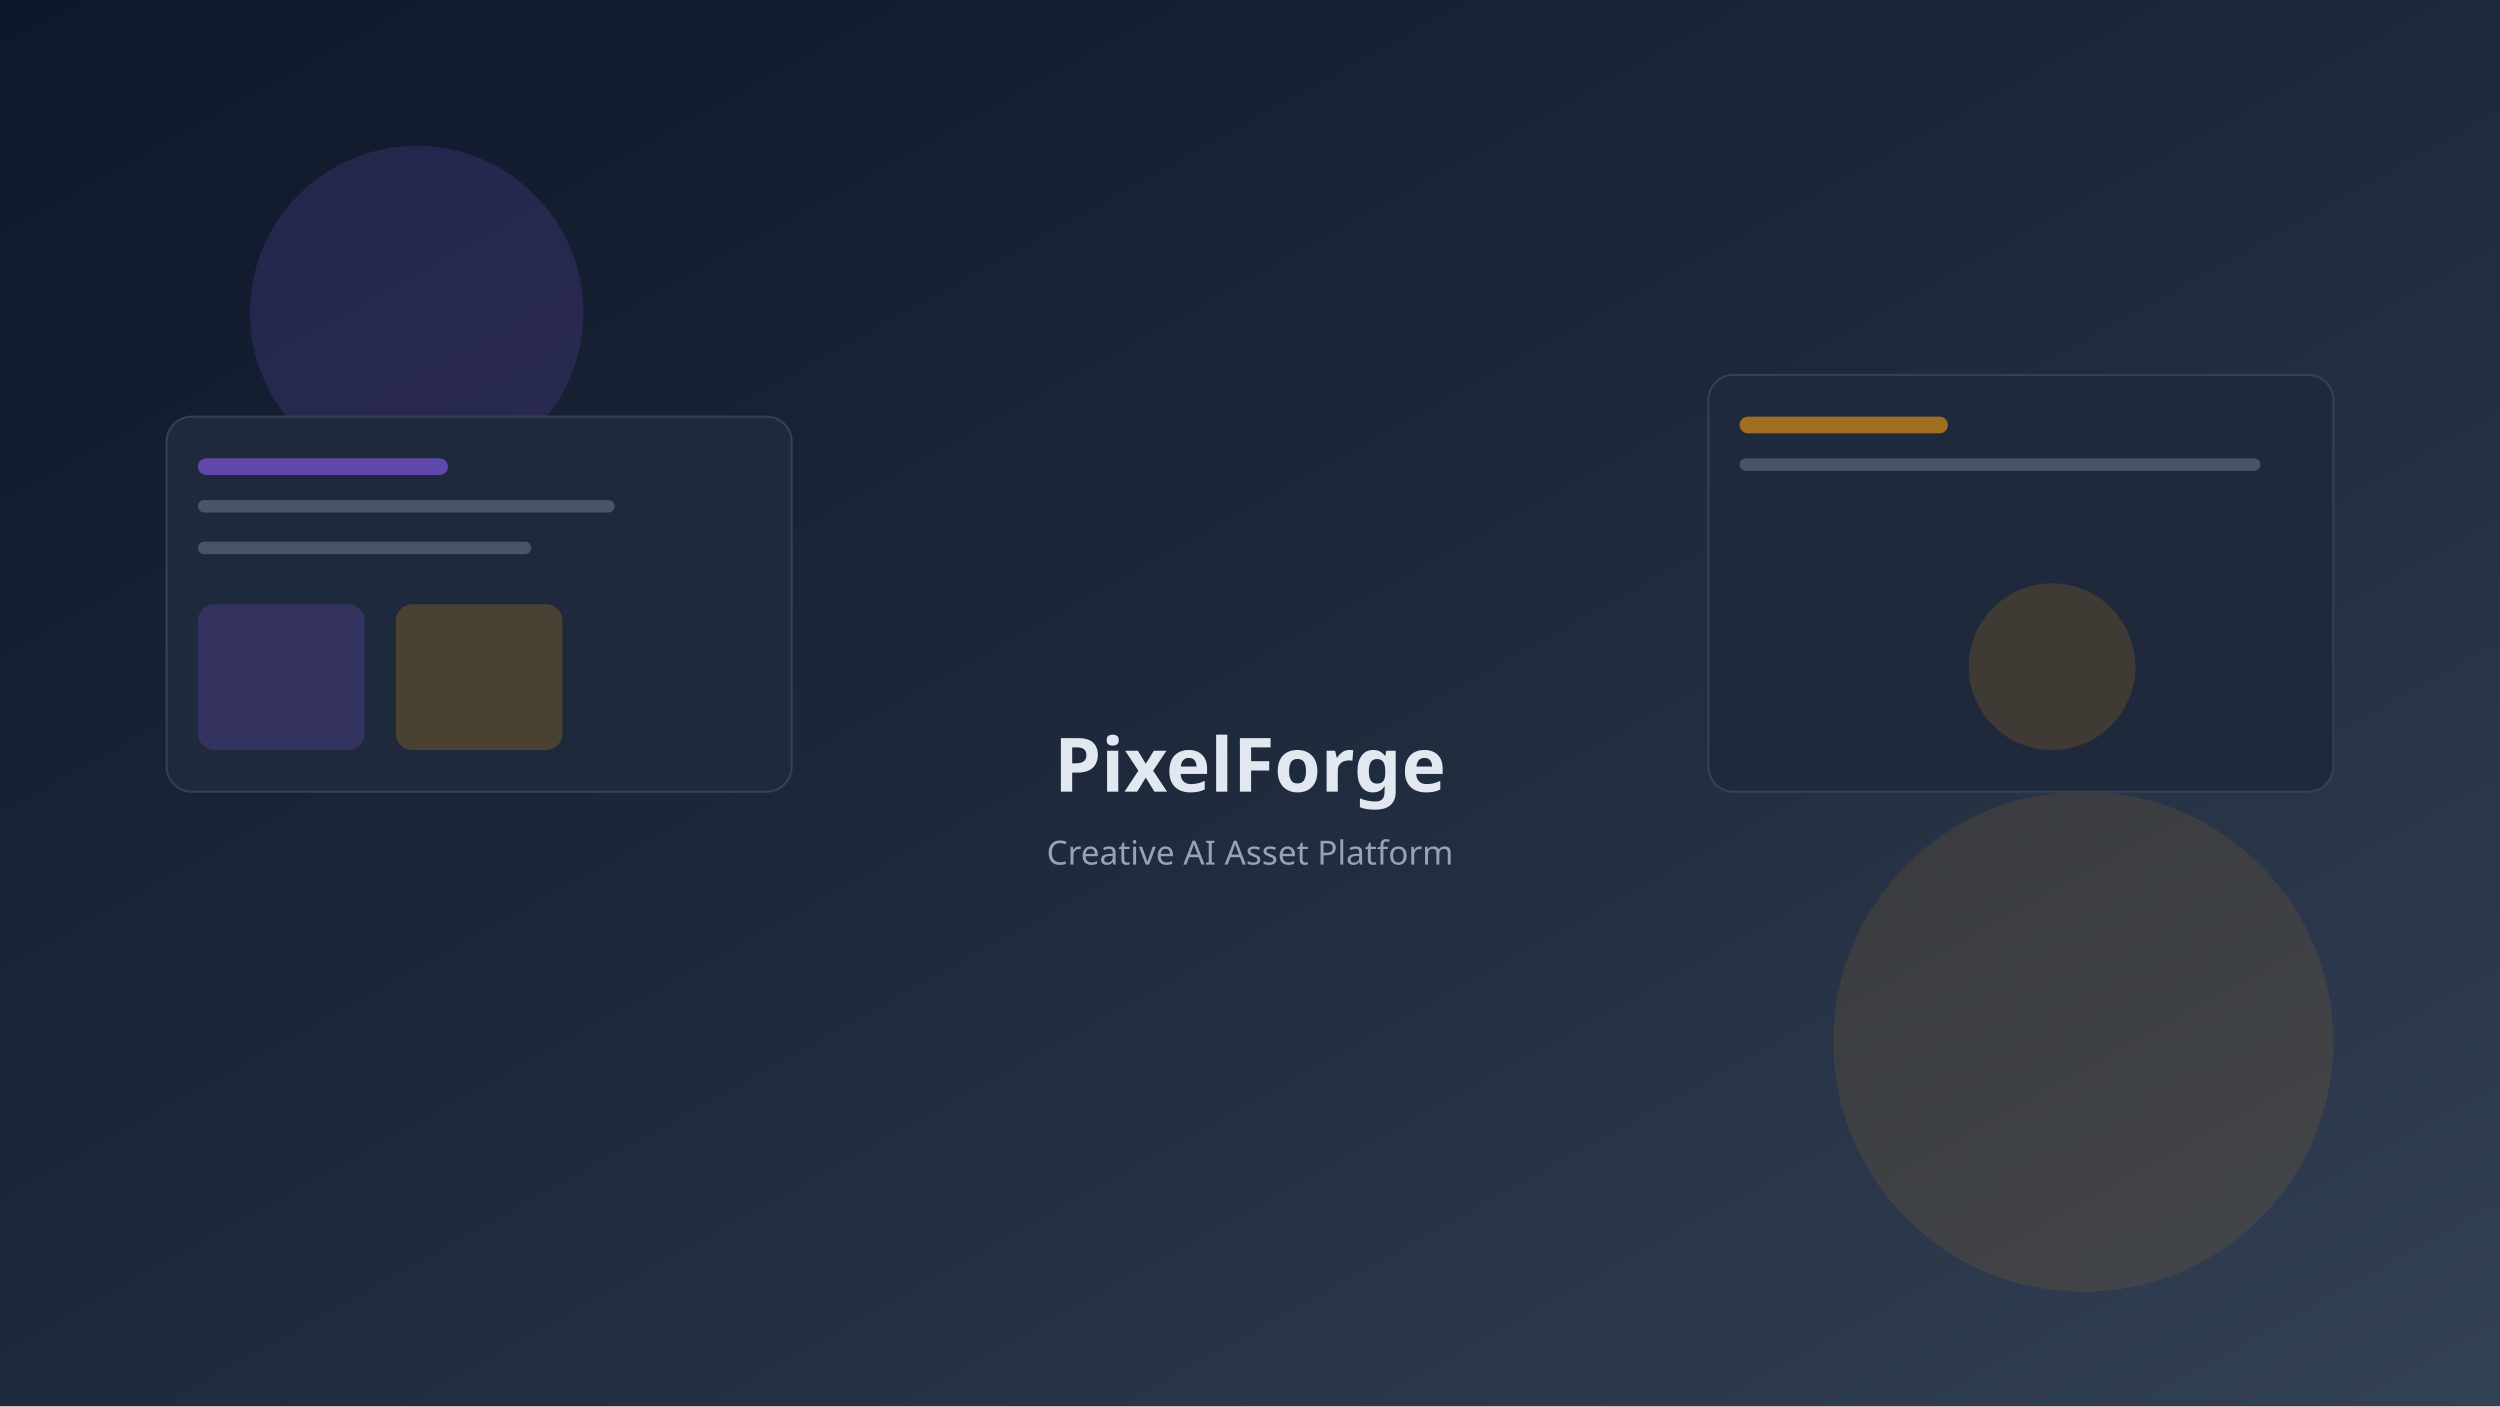
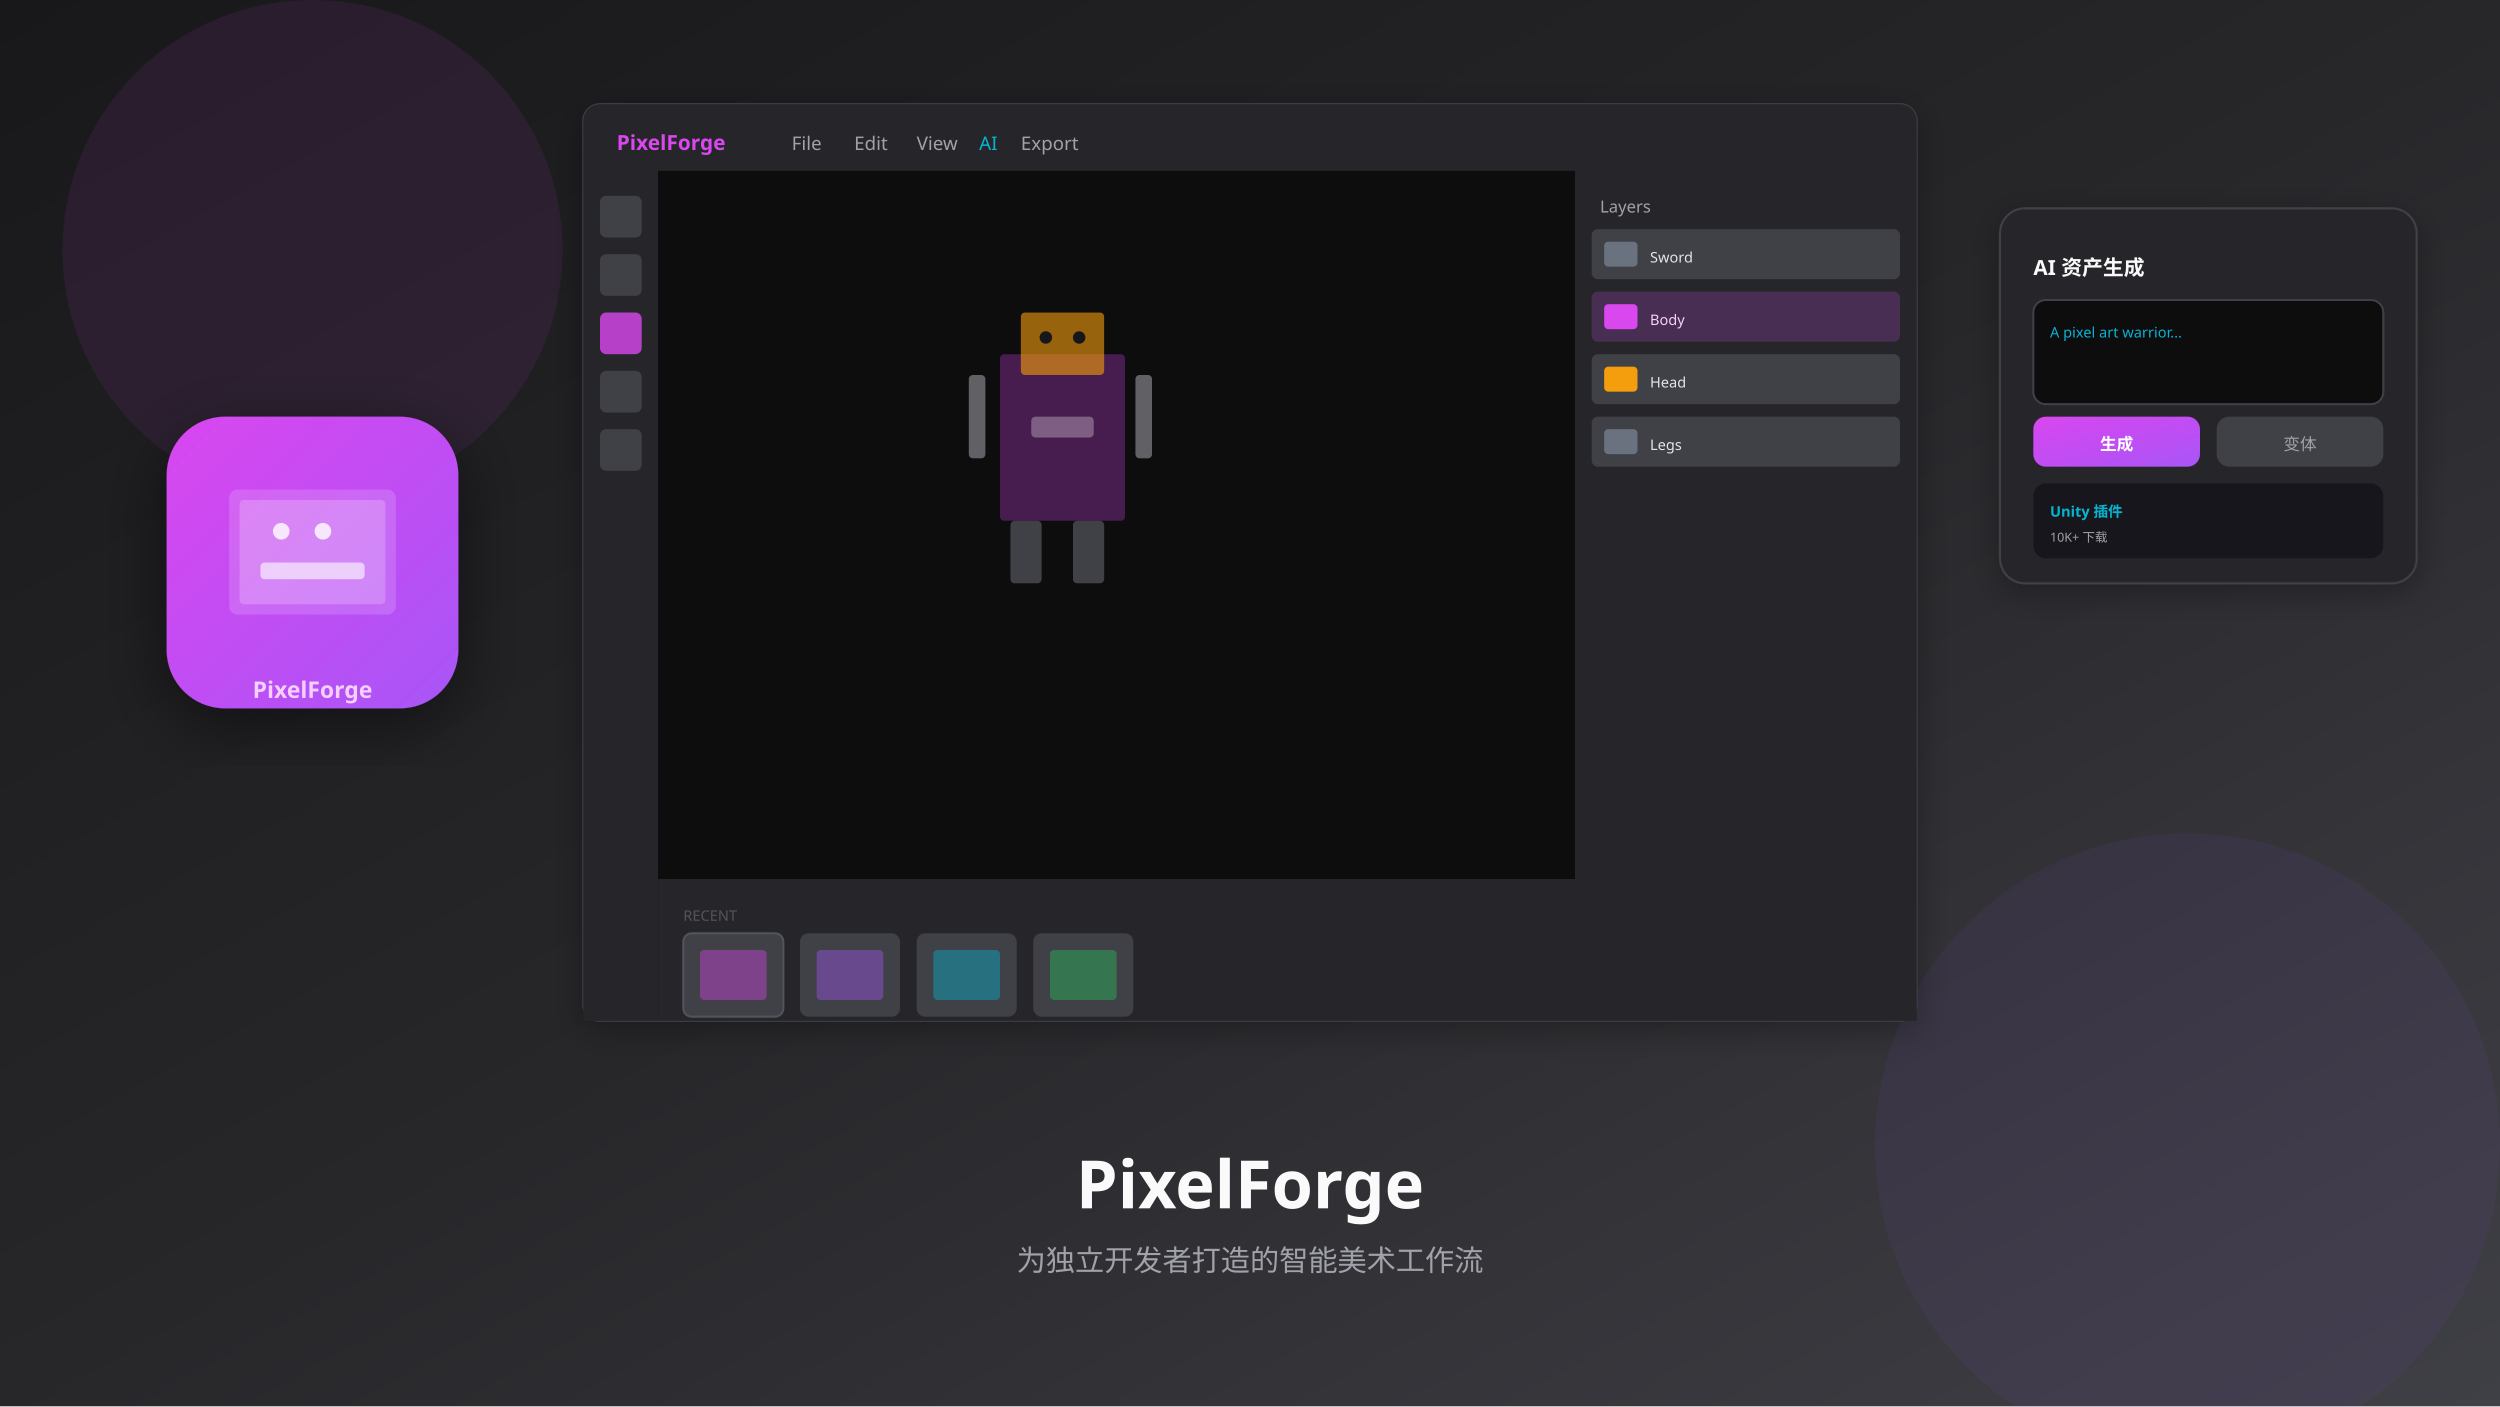
<svg xmlns="http://www.w3.org/2000/svg" width="1200" height="675" viewBox="0 0 1200 675">
  <defs>
    <linearGradient id="bg" x1="0%" y1="0%" x2="100%" y2="100%">
-       <stop offset="0%" style="stop-color:#0F172A" />
-       <stop offset="50%" style="stop-color:#1E293B" />
-       <stop offset="100%" style="stop-color:#334155" />
+       <stop offset="0%" style="stop-color:#18181B" />
+       <stop offset="50%" style="stop-color:#27272A" />
+       <stop offset="100%" style="stop-color:#3F3F46" />
    </linearGradient>
+     <linearGradient id="iconGrad" x1="0%" y1="0%" x2="100%" y2="100%">
+       <stop offset="0%" style="stop-color:#D946EF" />
+       <stop offset="100%" style="stop-color:#A855F7" />
+     </linearGradient>
+     <filter id="shadow1" x="-20%" y="-20%" width="140%" height="140%">
+       <feDropShadow dx="0" dy="8" stdDeviation="16" flood-color="#000" flood-opacity="0.5" />
+     </filter>
+     <filter id="shadow2" x="-20%" y="-20%" width="140%" height="140%">
+       <feDropShadow dx="0" dy="4" stdDeviation="8" flood-color="#000" flood-opacity="0.3" />
+     </filter>
  </defs>
  <rect width="1200" height="675" fill="url(#bg)" />
-   <circle cx="200" cy="150" r="80" fill="#8B5CF6" opacity="0.15" />
-   <circle cx="1000" cy="500" r="120" fill="#F59E0B" opacity="0.1" />
-   <rect x="80" y="200" width="300" height="180" rx="12" fill="#1E293B" stroke="#334155" stroke-width="1" />
-   <rect x="95" y="220" width="120" height="8" rx="4" fill="#8B5CF6" opacity="0.6" />
-   <rect x="95" y="240" width="200" height="6" rx="3" fill="#475569" />
-   <rect x="95" y="260" width="160" height="6" rx="3" fill="#475569" />
-   <rect x="95" y="290" width="80" height="70" rx="8" fill="#8B5CF6" opacity="0.2" />
-   <rect x="190" y="290" width="80" height="70" rx="8" fill="#F59E0B" opacity="0.2" />
-   <rect x="820" y="180" width="300" height="200" rx="12" fill="#1E293B" stroke="#334155" stroke-width="1" />
-   <rect x="835" y="200" width="100" height="8" rx="4" fill="#F59E0B" opacity="0.6" />
-   <rect x="835" y="220" width="250" height="6" rx="3" fill="#475569" />
-   <circle cx="985" cy="320" r="40" fill="#F59E0B" opacity="0.15" />
-   <text x="600" y="380" text-anchor="middle" fill="#E2E8F0" font-family="system-ui, sans-serif" font-size="36" font-weight="700">PixelForge</text>
-   <text x="600" y="415" text-anchor="middle" fill="#94A3B8" font-family="system-ui, sans-serif" font-size="16">Creative AI Asset Platform</text>
+   <circle cx="150" cy="120" r="120" fill="#D946EF" opacity="0.08" />
+   <circle cx="1050" cy="550" r="150" fill="#A855F7" opacity="0.06" />
+   <g transform="translate(80, 200)">
+     <rect width="140" height="140" rx="28" fill="url(#iconGrad)" filter="url(#shadow1)" />
+     <rect x="30" y="35" width="80" height="60" rx="4" fill="#fff" opacity="0.15" />
+     <rect x="35" y="40" width="70" height="50" rx="2" fill="#fff" opacity="0.2" />
+     <circle cx="55" cy="55" r="4" fill="#fff" opacity="0.8" />
+     <circle cx="75" cy="55" r="4" fill="#fff" opacity="0.8" />
+     <rect x="45" y="70" width="50" height="8" rx="2" fill="#fff" opacity="0.6" />
+     <text x="70" y="135" text-anchor="middle" fill="#F5D0FE" font-family="system-ui, sans-serif" font-size="11" font-weight="600">PixelForge</text>
+   </g>
+   <g transform="translate(280, 50)" filter="url(#shadow2)">
+     <rect width="640" height="440" rx="8" fill="#18181B" stroke="#3F3F46" stroke-width="1" />
+     <rect width="640" height="32" rx="8" fill="#27272A" />
+     <rect y="24" width="640" height="8" fill="#27272A" />
+     <text x="16" y="22" fill="#D946EF" font-family="system-ui, sans-serif" font-size="10" font-weight="600">PixelForge</text>
+     <text x="100" y="22" fill="#A1A1AA" font-family="system-ui, sans-serif" font-size="9">File</text>
+     <text x="130" y="22" fill="#A1A1AA" font-family="system-ui, sans-serif" font-size="9">Edit</text>
+     <text x="160" y="22" fill="#A1A1AA" font-family="system-ui, sans-serif" font-size="9">View</text>
+     <text x="190" y="22" fill="#06B6D4" font-family="system-ui, sans-serif" font-size="9">AI</text>
+     <text x="210" y="22" fill="#A1A1AA" font-family="system-ui, sans-serif" font-size="9">Export</text>
+     <rect x="0" y="32" width="36" height="408" fill="#27272A" />
+     <rect x="8" y="44" width="20" height="20" rx="3" fill="#3F3F46" />
+     <rect x="8" y="72" width="20" height="20" rx="3" fill="#3F3F46" />
+     <rect x="8" y="100" width="20" height="20" rx="3" fill="#D946EF" opacity="0.8" />
+     <rect x="8" y="128" width="20" height="20" rx="3" fill="#3F3F46" />
+     <rect x="8" y="156" width="20" height="20" rx="3" fill="#3F3F46" />
+     <rect x="36" y="32" width="440" height="340" fill="#09090B" />
+     <rect x="200" y="120" width="60" height="80" rx="2" fill="#D946EF" opacity="0.3" />
+     <rect x="210" y="100" width="40" height="30" rx="2" fill="#F59E0B" opacity="0.6" />
+     <circle cx="222" cy="112" r="3" fill="#18181B" />
+     <circle cx="238" cy="112" r="3" fill="#18181B" />
+     <rect x="215" y="150" width="30" height="10" rx="2" fill="#fff" opacity="0.3" />
+     <rect x="185" y="130" width="8" height="40" rx="2" fill="#E5E7EB" opacity="0.4" />
+     <rect x="265" y="130" width="8" height="40" rx="2" fill="#E5E7EB" opacity="0.4" />
+     <rect x="205" y="200" width="15" height="30" rx="2" fill="#3F3F46" />
+     <rect x="235" y="200" width="15" height="30" rx="2" fill="#3F3F46" />
+     <rect x="476" y="32" width="164" height="340" fill="#27272A" />
+     <text x="488" y="52" fill="#A1A1AA" font-family="system-ui, sans-serif" font-size="8">Layers</text>
+     <rect x="484" y="60" width="148" height="24" rx="3" fill="#3F3F46" />
+     <rect x="490" y="66" width="16" height="12" rx="2" fill="#6B7280" />
+     <text x="512" y="76" fill="#E5E7EB" font-family="system-ui, sans-serif" font-size="7">Sword</text>
+     <rect x="484" y="90" width="148" height="24" rx="3" fill="#D946EF" opacity="0.2" />
+     <rect x="490" y="96" width="16" height="12" rx="2" fill="#D946EF" />
+     <text x="512" y="106" fill="#F5D0FE" font-family="system-ui, sans-serif" font-size="7">Body</text>
+     <rect x="484" y="120" width="148" height="24" rx="3" fill="#3F3F46" />
+     <rect x="490" y="126" width="16" height="12" rx="2" fill="#F59E0B" />
+     <text x="512" y="136" fill="#E5E7EB" font-family="system-ui, sans-serif" font-size="7">Head</text>
+     <rect x="484" y="150" width="148" height="24" rx="3" fill="#3F3F46" />
+     <rect x="490" y="156" width="16" height="12" rx="2" fill="#6B7280" />
+     <text x="512" y="166" fill="#E5E7EB" font-family="system-ui, sans-serif" font-size="7">Legs</text>
+     <rect x="36" y="372" width="604" height="68" fill="#27272A" />
+     <text x="48" y="392" fill="#52525B" font-family="system-ui, sans-serif" font-size="7">RECENT</text>
+     <rect x="48" y="398" width="48" height="40" rx="4" fill="#3F3F46" stroke="#52525B" stroke-width="1" />
+     <rect x="56" y="406" width="32" height="24" rx="2" fill="#D946EF" opacity="0.4" />
+     <rect x="104" y="398" width="48" height="40" rx="4" fill="#3F3F46" />
+     <rect x="112" y="406" width="32" height="24" rx="2" fill="#A855F7" opacity="0.4" />
+     <rect x="160" y="398" width="48" height="40" rx="4" fill="#3F3F46" />
+     <rect x="168" y="406" width="32" height="24" rx="2" fill="#06B6D4" opacity="0.4" />
+     <rect x="216" y="398" width="48" height="40" rx="4" fill="#3F3F46" />
+     <rect x="224" y="406" width="32" height="24" rx="2" fill="#22C55E" opacity="0.4" />
+   </g>
+   <g transform="translate(960, 100)" filter="url(#shadow2)">
+     <rect width="200" height="180" rx="12" fill="#27272A" stroke="#3F3F46" stroke-width="1" />
+     <text x="16" y="32" fill="#FAFAFA" font-family="system-ui, sans-serif" font-size="10" font-weight="600">AI 资产生成</text>
+     <rect x="16" y="44" width="168" height="50" rx="6" fill="#09090B" stroke="#3F3F46" stroke-width="1" />
+     <text x="24" y="62" fill="#06B6D4" font-family="system-ui, sans-serif" font-size="7">A pixel art warrior...</text>
+     <rect x="16" y="100" width="80" height="24" rx="6" fill="url(#iconGrad)" />
+     <text x="56" y="116" text-anchor="middle" fill="#fff" font-family="system-ui, sans-serif" font-size="8" font-weight="600">生成</text>
+     <rect x="104" y="100" width="80" height="24" rx="6" fill="#3F3F46" />
+     <text x="144" y="116" text-anchor="middle" fill="#A1A1AA" font-family="system-ui, sans-serif" font-size="8">变体</text>
+     <rect x="16" y="132" width="168" height="36" rx="6" fill="#18181B" />
+     <text x="24" y="148" fill="#06B6D4" font-family="system-ui, sans-serif" font-size="7" font-weight="600">Unity 插件</text>
+     <text x="24" y="160" fill="#A1A1AA" font-family="system-ui, sans-serif" font-size="6">10K+ 下载</text>
+   </g>
+   <text x="600" y="580" text-anchor="middle" fill="#FAFAFA" font-family="system-ui, sans-serif" font-size="32" font-weight="700">PixelForge</text>
+   <text x="600" y="610" text-anchor="middle" fill="#A1A1AA" font-family="system-ui, sans-serif" font-size="14">为独立开发者打造的智能美术工作流</text>
</svg>
